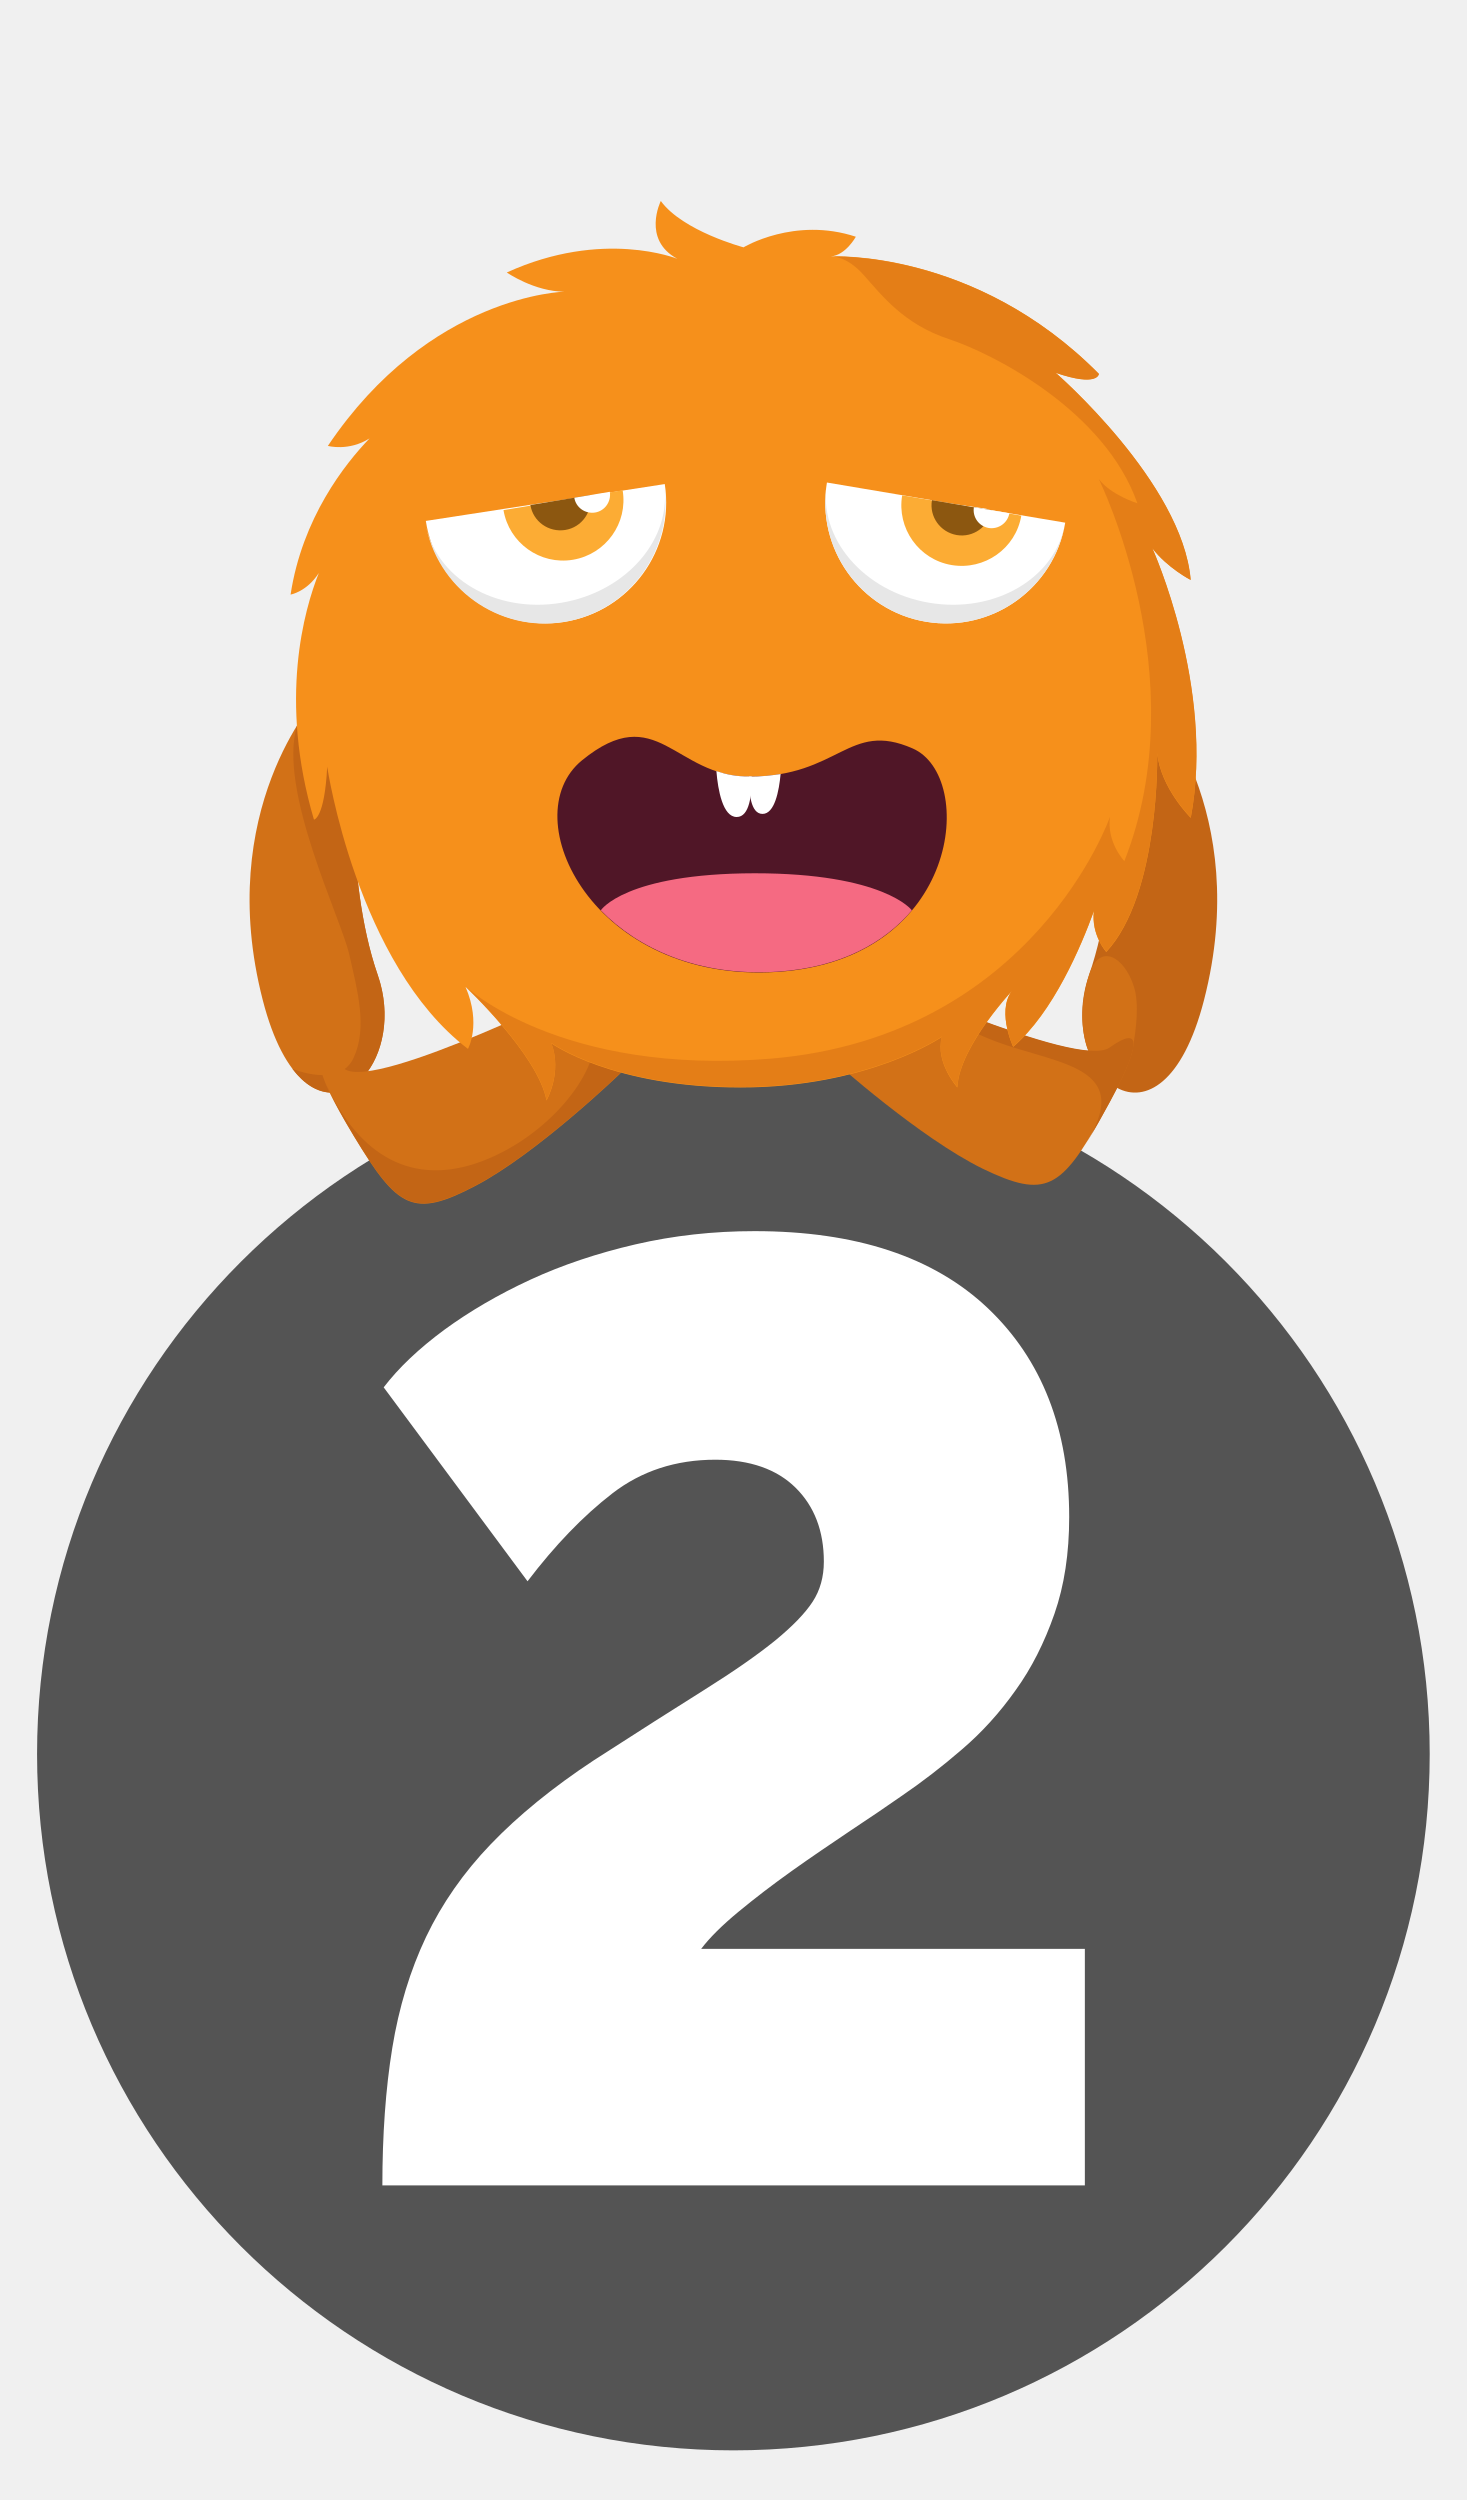
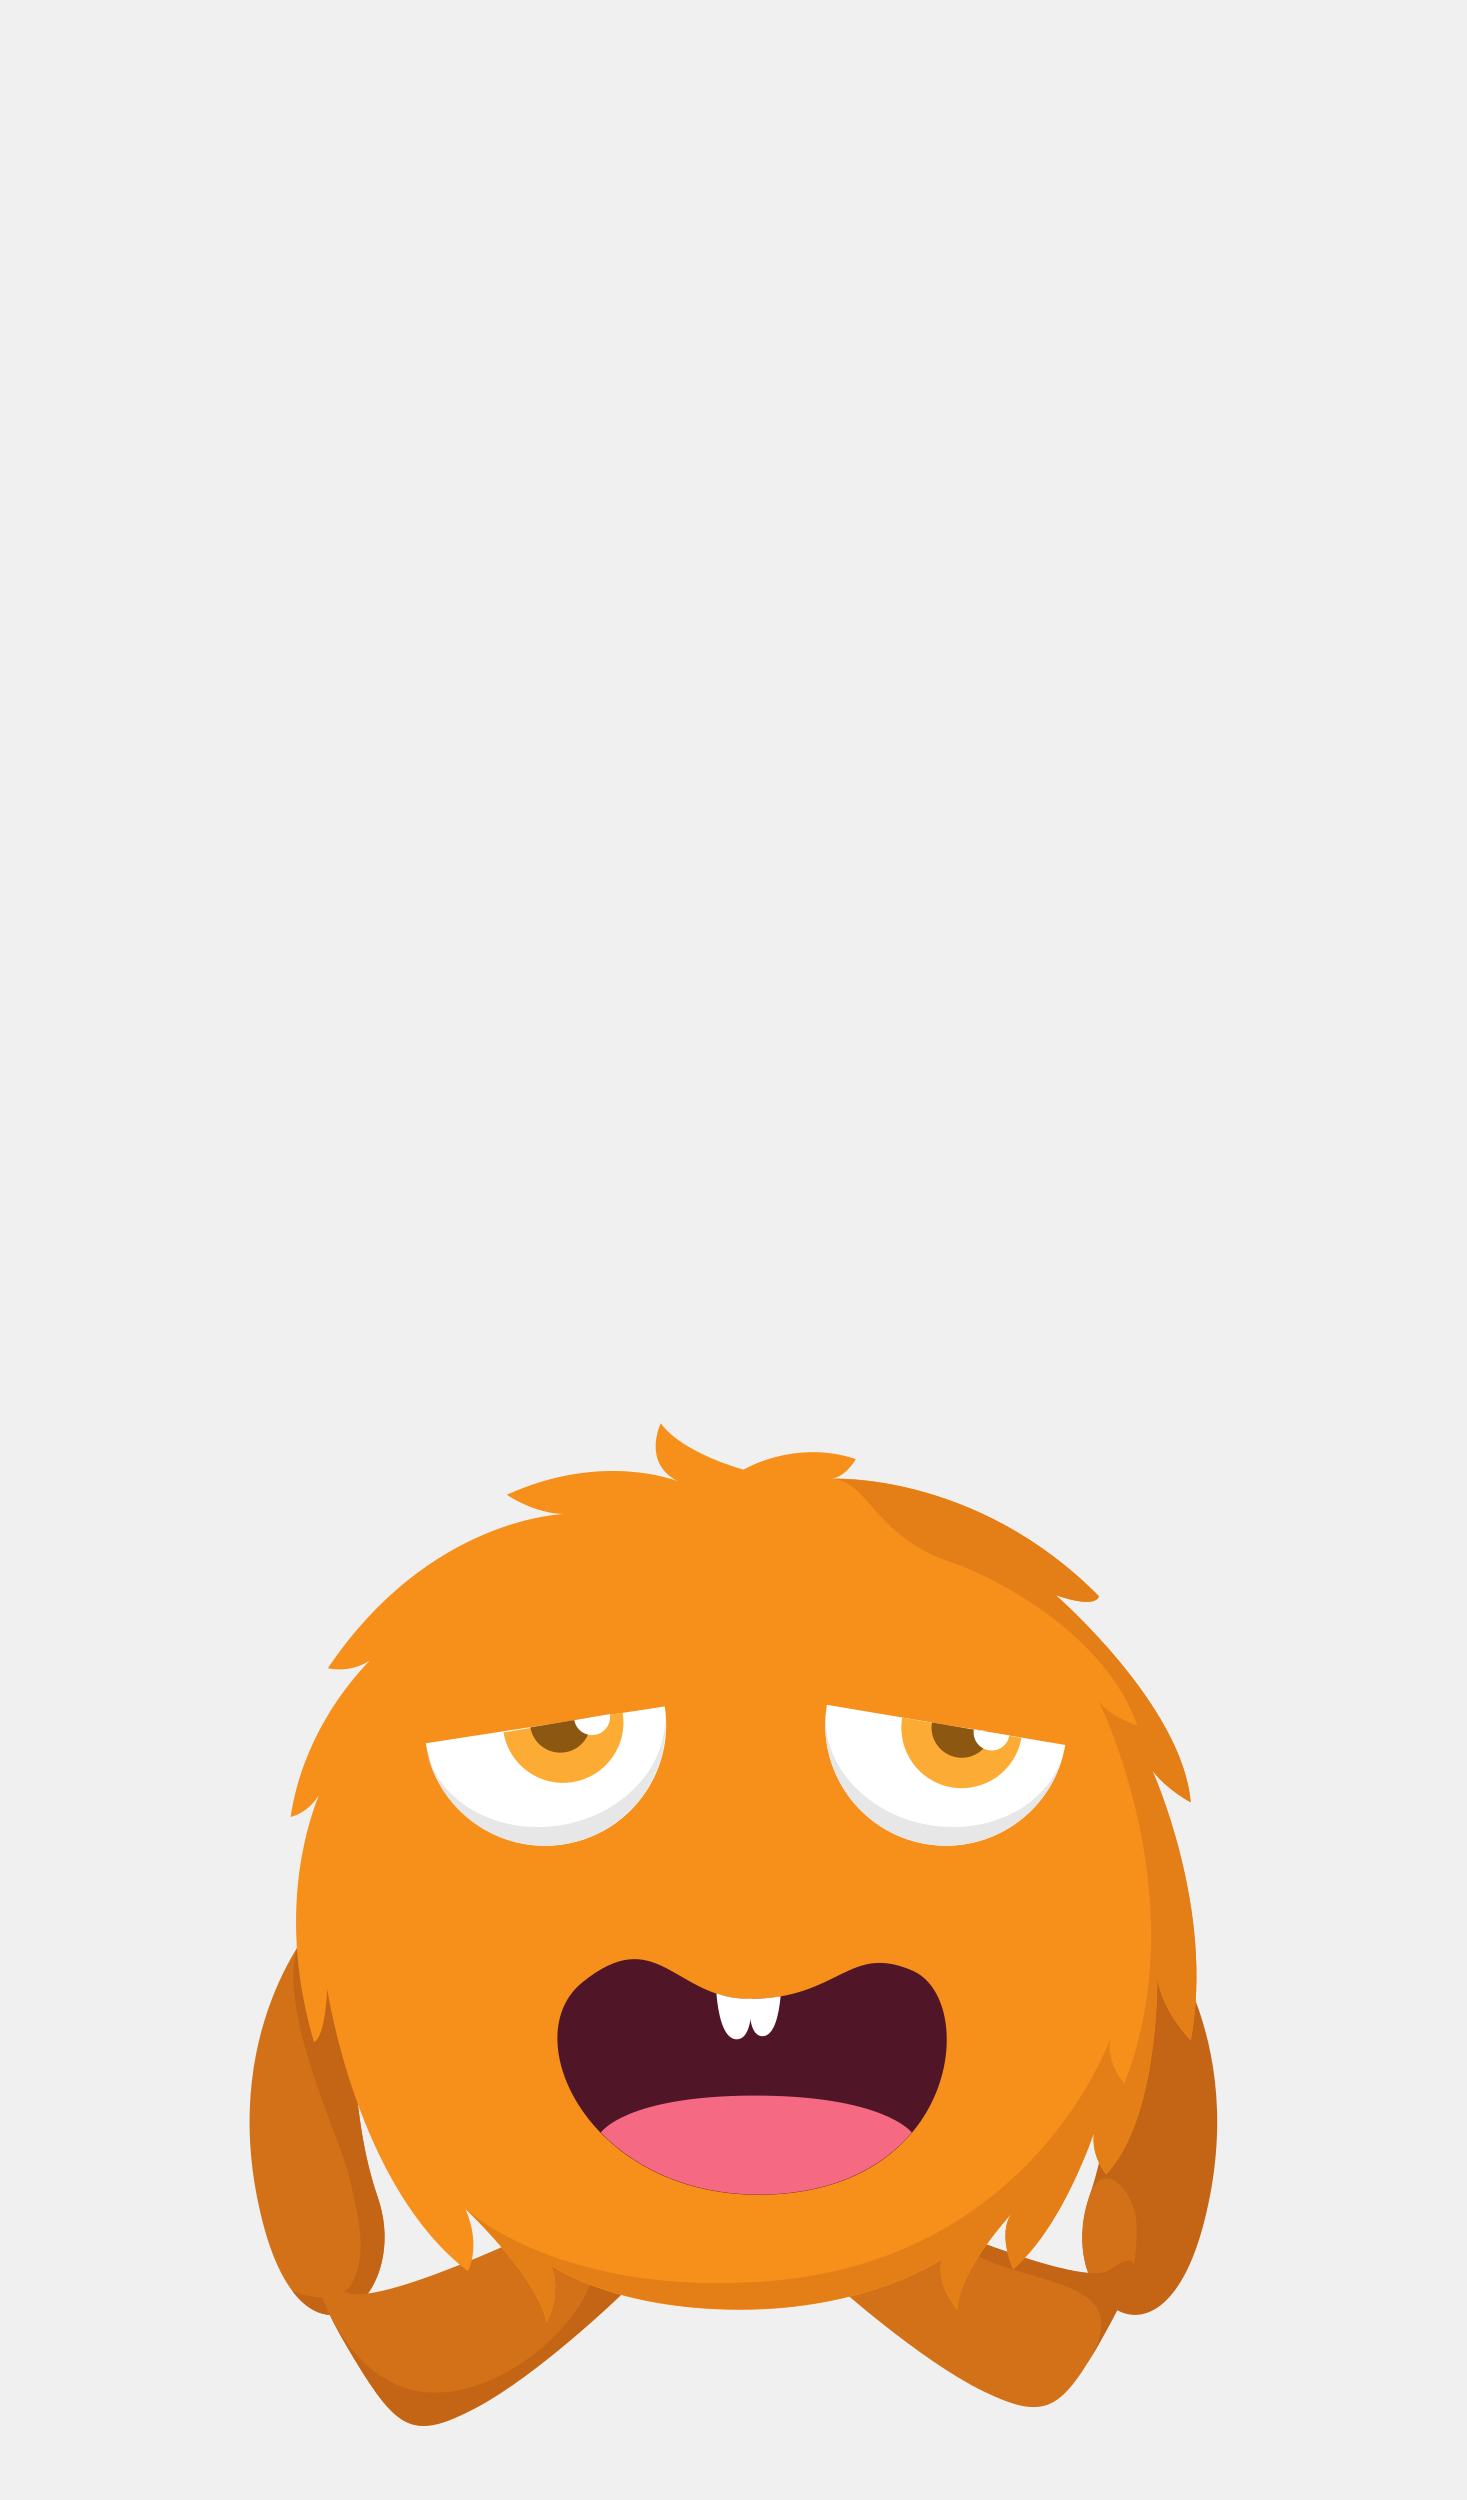
<svg xmlns="http://www.w3.org/2000/svg" version="1.1" id="Layer_1" x="0px" y="0px" viewBox="0 0 664.9 1133.1" style="enable-background:new 0 0 664.9 1133.1;" xml:space="preserve">
  <style type="text/css">
- 	.st0{fill:#545454;}
- 	.st1{fill:#FFFFFF;}
- 	.st2{fill:#D27117;}
- 	.st3{fill:#C36515;}
- 	.st4{fill:#F6901B;}
- 	.st5{fill:#E47E17;}
- 	.st6{fill:#FCAC34;}
- 	.st7{fill:#8C5710;}
- 	.st8{fill:#E7E7E7;}
- 	.st9{fill:#501627;}
- 	.st10{fill:#F56A82;}
+ 	.st0{fill:#D27117;}
+ 	.st1{fill:#C36515;}
+ 	.st2{fill:#F6901B;}
+ 	.st3{fill:#E47E17;}
+ 	.st4{fill:#FFFFFF;}
+ 	.st5{fill:#FCAC34;}
+ 	.st6{fill:#8C5710;}
+ 	.st7{fill:#E7E7E7;}
+ 	.st8{fill:#501627;}
+ 	.st9{fill:#F56A82;}
</style>
-   <circle class="st0" cx="332.4" cy="795" r="315.6" />
+   <path class="st0" d="M161.3,889.7l-17.7-19.3c0,0-46.7,50.8-24.5,136.9c19.6,76.1,67.8,33.9,52.1-11.4  C155.5,950.5,161.3,889.7,161.3,889.7z" />
+   <path class="st1" d="M171.2,995.9c-15.7-45.4-9.9-106.2-9.9-106.2l-26.7-6.8c-8.8,29.2,20,87.3,23.7,103.7s8.4,33.2,1.9,47  c-6.5,13.8-27.7,4.8-27.7,4.8C154.5,1067.5,184,1032.7,171.2,995.9z" />
+   <path class="st1" d="M503.6,889.7l17.6-19.3c0,0,46.7,50.8,24.5,136.9c-19.6,76.1-67.8,33.9-52.1-11.4  C509.4,950.5,503.6,889.7,503.6,889.7z" />
+   <path class="st0" d="M493.6,995.9c-3.6,11.5-3.9,22.5-1.3,31.6c3.7,12.4,19.1,14.7,21.4,0c0.9-5.5,2.9-18.3,0.2-26.4  C509.6,987.6,498.3,980.9,493.6,995.9z" />
  <g>
-     <path class="st1" d="M173.3,990.8c0-23.3,1.5-44.2,4.5-62.6c3-18.4,8.1-35.1,15.3-50.3c7.2-15.1,17-29.2,29.4-42.1   c12.4-12.9,27.9-25.6,46.7-38c20-12.9,36.8-23.6,50.2-32c13.4-8.4,24.1-15.9,32-22.3c7.9-6.5,13.5-12.3,16.9-17.5   c3.4-5.2,5.1-11.3,5.1-18.2c0-13.9-4.3-25.1-12.8-33.5c-8.5-8.4-20.7-12.7-36.4-12.7c-17.9,0-33.5,5.1-46.7,15.3   c-13.2,10.2-26,23.5-38.4,39.8l-65.2-87.9c6.8-8.9,16-17.6,27.5-26.1c11.5-8.4,24.5-16,39-22.7c14.5-6.7,30.4-12,47.6-16   c17.3-4,35.3-6,54-6c46,0,81.3,11.7,105.8,35c24.5,23.3,36.8,54.9,36.8,94.6c0,16.4-2.2,31-6.7,43.9c-4.5,12.9-10.3,24.5-17.6,34.6   c-7.2,10.2-15.3,19.1-24.3,26.8c-8.9,7.7-18.1,14.8-27.5,21.2c-6.4,4.5-14.1,9.7-23,15.6c-8.9,6-17.8,12-26.5,18.2   c-8.7,6.2-16.8,12.4-24.3,18.6c-7.5,6.2-13.1,11.8-16.9,16.8h173.9v107.2H173.3z" />
-   </g>
-   <path class="st2" d="M161.3,335.7l-17.7-19.3c0,0-46.7,50.8-24.5,136.9c19.6,76.1,67.8,33.9,52.1-11.4  C155.5,396.5,161.3,335.7,161.3,335.7z" />
-   <path class="st3" d="M171.2,441.9c-15.7-45.4-9.9-106.2-9.9-106.2l-26.7-6.8c-8.8,29.2,20,87.3,23.7,103.7c3.7,16.4,8.4,33.2,1.9,47  s-27.7,4.8-27.7,4.8C154.5,513.5,184,478.7,171.2,441.9z" />
-   <path class="st3" d="M503.6,335.7l17.6-19.3c0,0,46.7,50.8,24.5,136.9c-19.6,76.1-67.8,33.9-52.1-11.4  C509.4,396.5,503.6,335.7,503.6,335.7z" />
-   <path class="st2" d="M493.6,441.9c-3.6,11.5-3.9,22.5-1.3,31.6c3.7,12.4,19.1,14.7,21.4,0c0.9-5.5,2.9-18.3,0.2-26.4  C509.6,433.6,498.3,426.9,493.6,441.9z" />
-   <g>
-     <path class="st2" d="M269.3,445c0,0-98.4,49.3-113,39.6c-14.6-9.7-15.8-2.5,4.1,30.4s26.9,37.3,55.1,22.5s65.8-51.1,65.8-51.1   L269.3,445z" />
-     <path class="st3" d="M218.2,526.4c-30.8,11.5-55.4-2-70.6-35.5c2.3,5.5,6.5,13.4,12.8,23.9c19.9,32.9,26.9,37.3,55.1,22.5   s65.8-51.1,65.8-51.1L269.3,445c0,0-2.1,9.2-0.1,25S249,514.9,218.2,526.4z" />
+     <path class="st0" d="M269.3,999c0,0-98.4,49.3-113,39.6c-14.6-9.7-15.8-2.5,4.1,30.4s26.9,37.3,55.1,22.5   c28.2-14.8,65.8-51.1,65.8-51.1L269.3,999z" />
+     <path class="st1" d="M218.2,1080.4c-30.8,11.5-55.4-2-70.6-35.5c2.3,5.5,6.5,13.4,12.8,23.9c19.9,32.9,26.9,37.3,55.1,22.5   c28.2-14.8,65.8-51.1,65.8-51.1l-12-41.2c0,0-2.1,9.2-0.1,25C271.2,1039.8,249,1068.9,218.2,1080.4z" />
  </g>
  <g>
-     <path class="st2" d="M502.9,475c-14.3,10.2-114.3-35.8-114.3-35.8l-10.7,41.6c0,0,38.9,34.9,67.5,48.9   c28.7,13.9,35.6,9.1,54.3-24.3C518.5,471.9,517.1,464.7,502.9,475z" />
-     <path class="st3" d="M445.6,469.7c28.9,12.9,69.5,11,47.1,47.8l0,0c2.2-3.6,4.6-7.5,7.1-12.2c18.8-33.5,17.4-40.7,3.1-30.5   c-14.3,10.2-114.3-35.8-114.3-35.8l-10.7,41.6c0,0,8.9-8.1,13.6-16.5C396.1,456,416.8,456.8,445.6,469.7z" />
+     <path class="st0" d="M502.9,1029c-14.3,10.2-114.3-35.8-114.3-35.8l-10.7,41.6c0,0,38.9,34.9,67.5,48.9   c28.7,13.9,35.6,9.1,54.3-24.3C518.5,1025.9,517.1,1018.7,502.9,1029z" />
+     <path class="st1" d="M445.6,1023.7c28.9,12.9,69.5,11,47.1,47.8l0,0c2.2-3.6,4.6-7.5,7.1-12.2c18.8-33.5,17.4-40.7,3.1-30.5   C488.6,1039,388.6,993,388.6,993l-10.7,41.6c0,0,8.9-8.1,13.6-16.5C396.1,1010,416.8,1010.8,445.6,1023.7z" />
  </g>
-   <path class="st4" d="M522.2,248.4c6.9,9,17.4,14.4,17.4,14.4c-3.7-44-61.2-93.9-61.2-93.9c19.2,6.6,19.6,0.5,19.6,0.5  c-56.1-56.7-121.4-53.2-121.4-53.2c6.7-0.5,11.3-8.9,11.3-8.9c-27.8-9.2-50.9,4.8-50.9,4.8s-27.5-7.3-37.5-21c0,0-8.7,17.5,7.5,26.2  c0,0-33.7-13.7-77.3,6.2c0,0,12.5,8.7,26.2,8.7c0,0-61.1,1.2-107.3,69.9c0,0,9.4,2.6,18.9-3.4c-11.1,11.5-30.5,36-35.8,70.8  c0,0,7.4-1.3,12.8-9.8c-6.6,16.6-18.3,57.3-2.2,111.8c0,0,4.8-0.4,6-24c0,0,13.3,89.5,63.8,127.9c0,0,6.2-11.2-1.1-28.1  c0,0,32.9,30.9,36.7,51.5c0,0,7.2-12.6,2.2-25.9c0,0,27.7,20,85.7,20s91.3-22.9,91.3-22.9c-3.2,11.4,7,22.9,7,22.9  c0.9-19,26.4-45.5,26.4-45.5c-9.7,8.8-1.1,27.1-1.1,27.1c18.2-15.5,30.9-45.8,36.6-61.5c-1.3,10.9,5.6,18.5,5.6,18.5  c24.4-26.2,23.1-89.9,23.1-89.9c1.7,15.8,15.2,29.1,15.2,29.1C550.8,311.4,522.2,248.4,522.2,248.4z" />
-   <path class="st5" d="M211,447.1c0,0,32.9,30.9,36.7,51.5c0,0,7.2-12.6,2.2-25.9c0,0,27.7,20,85.7,20s91.3-22.9,91.3-22.9  c-3.2,11.4,7,22.9,7,22.9c0.9-19,26.4-45.5,26.4-45.5c-9.7,8.8-1.1,27.1-1.1,27.1c18.2-15.5,30.9-45.8,36.6-61.5  c-1.3,10.9,5.6,18.5,5.6,18.5c24.4-26.2,23.1-89.9,23.1-89.9c1.7,15.8,15.2,29.1,15.2,29.1c11.2-58.9-17.4-122-17.4-122  c6.9,9,17.4,14.4,17.4,14.4c-3.7-44-61.2-93.9-61.2-93.9c19.2,6.6,19.6,0.5,19.6,0.5c-56.1-56.7-121.4-53.2-121.4-53.2  s6.8-0.7,14.9,8.5c8.2,9.2,18.1,22.2,38.5,28.9c20.3,6.7,70.7,32.5,85.4,74.4c0,0-12-3.7-17.5-11c0,0,44.5,89.7,11.6,173.2  c0,0-8.1-8.5-6.5-20.1c0,0-34.5,99.4-153.4,109.6C253.9,487.7,211,447.1,211,447.1z" />
+   <path class="st2" d="M522.2,802.4c6.9,9,17.4,14.4,17.4,14.4c-3.7-44-61.2-93.9-61.2-93.9c19.2,6.6,19.6,0.5,19.6,0.5  c-56.1-56.7-121.4-53.2-121.4-53.2c6.7-0.5,11.3-8.9,11.3-8.9c-27.8-9.2-50.9,4.8-50.9,4.8s-27.5-7.3-37.5-21c0,0-8.7,17.5,7.5,26.2  c0,0-33.7-13.7-77.3,6.2c0,0,12.5,8.7,26.2,8.7c0,0-61.1,1.2-107.3,69.9c0,0,9.4,2.6,18.9-3.4c-11.1,11.5-30.5,36-35.8,70.8  c0,0,7.4-1.3,12.8-9.8c-6.6,16.6-18.3,57.3-2.2,111.8c0,0,4.8-0.4,6-24c0,0,13.3,89.5,63.8,127.9c0,0,6.2-11.2-1.1-28.1  c0,0,32.9,30.9,36.7,51.5c0,0,7.2-12.6,2.2-25.9c0,0,27.7,20,85.7,20s91.3-22.9,91.3-22.9c-3.2,11.4,7,22.9,7,22.9  c0.9-19,26.4-45.5,26.4-45.5c-9.7,8.8-1.1,27.1-1.1,27.1c18.2-15.5,30.9-45.8,36.6-61.5c-1.3,10.9,5.6,18.5,5.6,18.5  c24.4-26.2,23.1-89.9,23.1-89.9c1.7,15.8,15.2,29.1,15.2,29.1C550.8,865.4,522.2,802.4,522.2,802.4z" />
+   <path class="st3" d="M211,1001.1c0,0,32.9,30.9,36.7,51.5c0,0,7.2-12.6,2.2-25.9c0,0,27.7,20,85.7,20s91.3-22.9,91.3-22.9  c-3.2,11.4,7,22.9,7,22.9c0.9-19,26.4-45.5,26.4-45.5c-9.7,8.8-1.1,27.1-1.1,27.1c18.2-15.5,30.9-45.8,36.6-61.5  c-1.3,10.9,5.6,18.5,5.6,18.5c24.4-26.2,23.1-89.9,23.1-89.9c1.7,15.8,15.2,29.1,15.2,29.1c11.2-58.9-17.4-122-17.4-122  c6.9,9,17.4,14.4,17.4,14.4c-3.7-44-61.2-93.9-61.2-93.9c19.2,6.6,19.6,0.5,19.6,0.5c-56.1-56.7-121.4-53.2-121.4-53.2  s6.8-0.7,14.9,8.5c8.2,9.2,18.1,22.2,38.5,28.9c20.3,6.7,70.7,32.5,85.4,74.4c0,0-12-3.7-17.5-11c0,0,44.5,89.7,11.6,173.2  c0,0-8.1-8.5-6.5-20.1c0,0-34.5,99.4-153.4,109.6C253.9,1041.7,211,1001.1,211,1001.1z" />
  <g>
-     <path class="st1" d="M193,236.1c4.6,29.9,32.6,50.4,62.5,45.8s50.4-32.6,45.8-62.5L193,236.1z" />
-     <path class="st6" d="M228.2,231.2c2.5,14.9,16.6,25,31.5,22.5s25-16.6,22.5-31.5L228.2,231.2z" />
-     <path class="st1" d="M431.1,228.3c-0.6,4.4,2.4,8.6,6.9,9.2c4.4,0.6,8.6-2.4,9.2-6.9L431.1,228.3z" />
+     <path class="st4" d="M193,790.1c4.6,29.9,32.6,50.4,62.5,45.8c29.9-4.6,50.4-32.6,45.8-62.5L193,790.1z" />
+     <path class="st5" d="M228.2,785.2c2.5,14.9,16.6,25,31.5,22.5c14.9-2.5,25-16.6,22.5-31.5L228.2,785.2z" />
+     <path class="st4" d="M431.1,782.3c-0.6,4.4,2.4,8.6,6.9,9.2c4.4,0.6,8.6-2.4,9.2-6.9L431.1,782.3z" />
    <g>
-       <path class="st7" d="M240.4,228.9c1.2,7.5,8.3,12.5,15.8,11.3s12.5-8.3,11.3-15.8L240.4,228.9z" />
-       <path class="st1" d="M260.3,225.6c0.7,4.4,4.9,7.4,9.4,6.7c4.4-0.7,7.4-4.9,6.7-9.4L260.3,225.6z" />
-       <path class="st1" d="M374.8,218.7c-5,29.8,15.1,58.1,44.9,63.1s58.1-15.1,63.1-44.9L374.8,218.7z" />
-       <path class="st8" d="M254.4,273.2c-29.8,5-57.4-11.3-61.6-36.4c5,29.8,33.2,50,63,45.1c29.8-5,50-33.2,45.1-63    C305,243.9,284.2,268.2,254.4,273.2z" />
-       <path class="st8" d="M421.2,273.2c-29.8-5-50.6-29.4-46.4-54.5c-5,29.8,15.1,58.1,44.9,63.1s58.1-15.1,63.1-44.9    C478.6,262,451,278.2,421.2,273.2z" />
-       <path class="st6" d="M408.9,224.5c-2.5,14.9,7.5,29.1,22.4,31.6c14.9,2.5,29.1-7.5,31.6-22.4L408.9,224.5z" />
-       <path class="st7" d="M422.4,226.7c-1.3,7.5,3.8,14.5,11.2,15.8c7.5,1.3,14.5-3.8,15.8-11.2L422.4,226.7z" />
-       <path class="st1" d="M441.4,229.9c-0.7,4.4,2.2,8.6,6.7,9.4c4.4,0.7,8.6-2.2,9.4-6.7L441.4,229.9z" />
+       <path class="st6" d="M240.4,782.9c1.2,7.5,8.3,12.5,15.8,11.3c7.5-1.2,12.5-8.3,11.3-15.8L240.4,782.9z" />
+       <path class="st4" d="M260.3,779.6c0.7,4.4,4.9,7.4,9.4,6.7c4.4-0.7,7.4-4.9,6.7-9.4L260.3,779.6z" />
+       <path class="st4" d="M374.8,772.7c-5,29.8,15.1,58.1,44.9,63.1s58.1-15.1,63.1-44.9L374.8,772.7z" />
+       <path class="st7" d="M254.4,827.2c-29.8,5-57.4-11.3-61.6-36.4c5,29.8,33.2,50,63,45.1c29.8-5,50-33.2,45.1-63    C305,797.9,284.2,822.2,254.4,827.2z" />
+       <path class="st7" d="M421.2,827.2c-29.8-5-50.6-29.4-46.4-54.5c-5,29.8,15.1,58.1,44.9,63.1s58.1-15.1,63.1-44.9    C478.6,816,451,832.2,421.2,827.2z" />
+       <path class="st5" d="M408.9,778.5c-2.5,14.9,7.5,29.1,22.4,31.6s29.1-7.5,31.6-22.4L408.9,778.5z" />
+       <path class="st6" d="M422.4,780.7c-1.3,7.5,3.8,14.5,11.2,15.8c7.5,1.3,14.5-3.8,15.8-11.2L422.4,780.7z" />
+       <path class="st4" d="M441.4,783.9c-0.7,4.4,2.2,8.6,6.7,9.4c4.4,0.7,8.6-2.2,9.4-6.7L441.4,783.9z" />
    </g>
  </g>
  <g>
-     <path class="st9" d="M339.5,352c41,0,45.1-25.5,74.1-12.8c29.1,12.6,21.8,95.9-61.3,101.3c-83.1,5.4-120-70.2-88.5-95.9   C297.8,316.9,305.7,352,339.5,352z" />
-     <path class="st10" d="M272.3,412.6c16.9,17.3,44.1,30.1,80,27.8c29-1.9,48.7-13.3,61-27.8c-0.2-0.3-12.9-16.8-71.3-16.8   C283.1,395.9,272.3,412.6,272.3,412.6z" />
-     <path class="st1" d="M324.7,349.5c0.7,8.6,2.9,20.8,9.2,20.8c5.9,0,6.9-10.3,6.8-18.4c-0.4,0-0.8,0-1.2,0   C333.9,352,329.1,351,324.7,349.5z" />
-     <path class="st1" d="M339.5,352L339.5,352c-0.1,7.3,0.7,16.9,6.1,16.9c5.5,0,7.5-10.4,8.2-18.1C349.6,351.5,344.9,352,339.5,352z" />
+     <path class="st8" d="M339.5,906c41,0,45.1-25.5,74.1-12.8c29.1,12.6,21.8,95.9-61.3,101.3c-83.1,5.4-120-70.2-88.5-95.9   C297.8,870.9,305.7,906,339.5,906z" />
+     <path class="st9" d="M272.3,966.6c16.9,17.3,44.1,30.1,80,27.8c29-1.9,48.7-13.3,61-27.8c-0.2-0.3-12.9-16.8-71.3-16.8   C283.1,949.9,272.3,966.6,272.3,966.6z" />
+     <path class="st4" d="M324.7,903.5c0.7,8.6,2.9,20.8,9.2,20.8c5.9,0,6.9-10.3,6.8-18.4c-0.4,0-0.8,0-1.2,0   C333.9,906,329.1,905,324.7,903.5z" />
+     <path class="st4" d="M339.5,906L339.5,906c-0.1,7.3,0.7,16.9,6.1,16.9c5.5,0,7.5-10.4,8.2-18.1C349.6,905.5,344.9,906,339.5,906z" />
  </g>
</svg>
